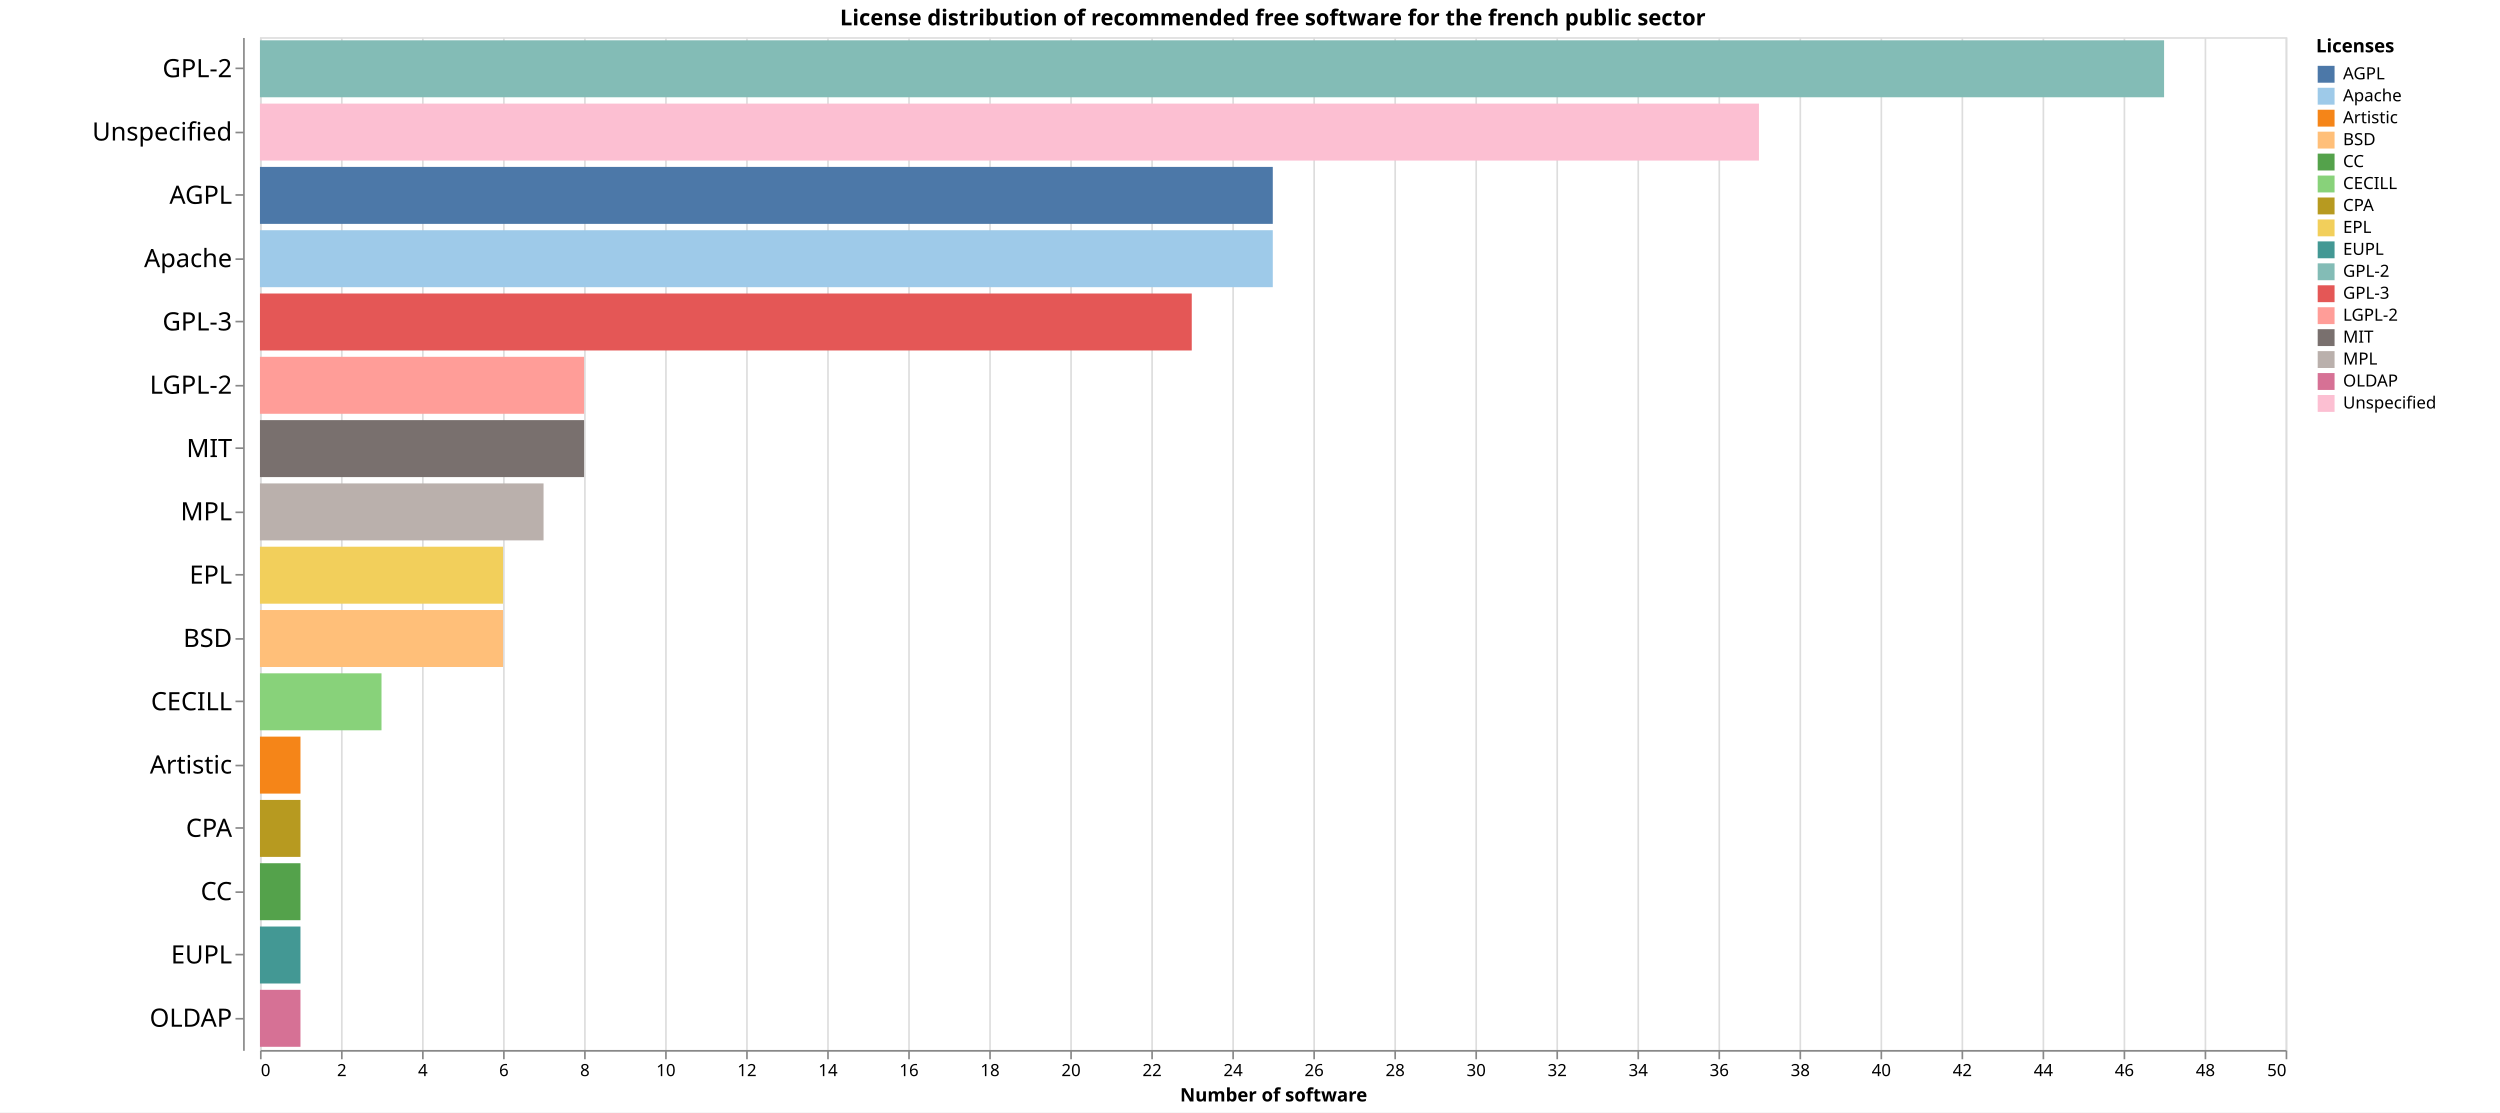
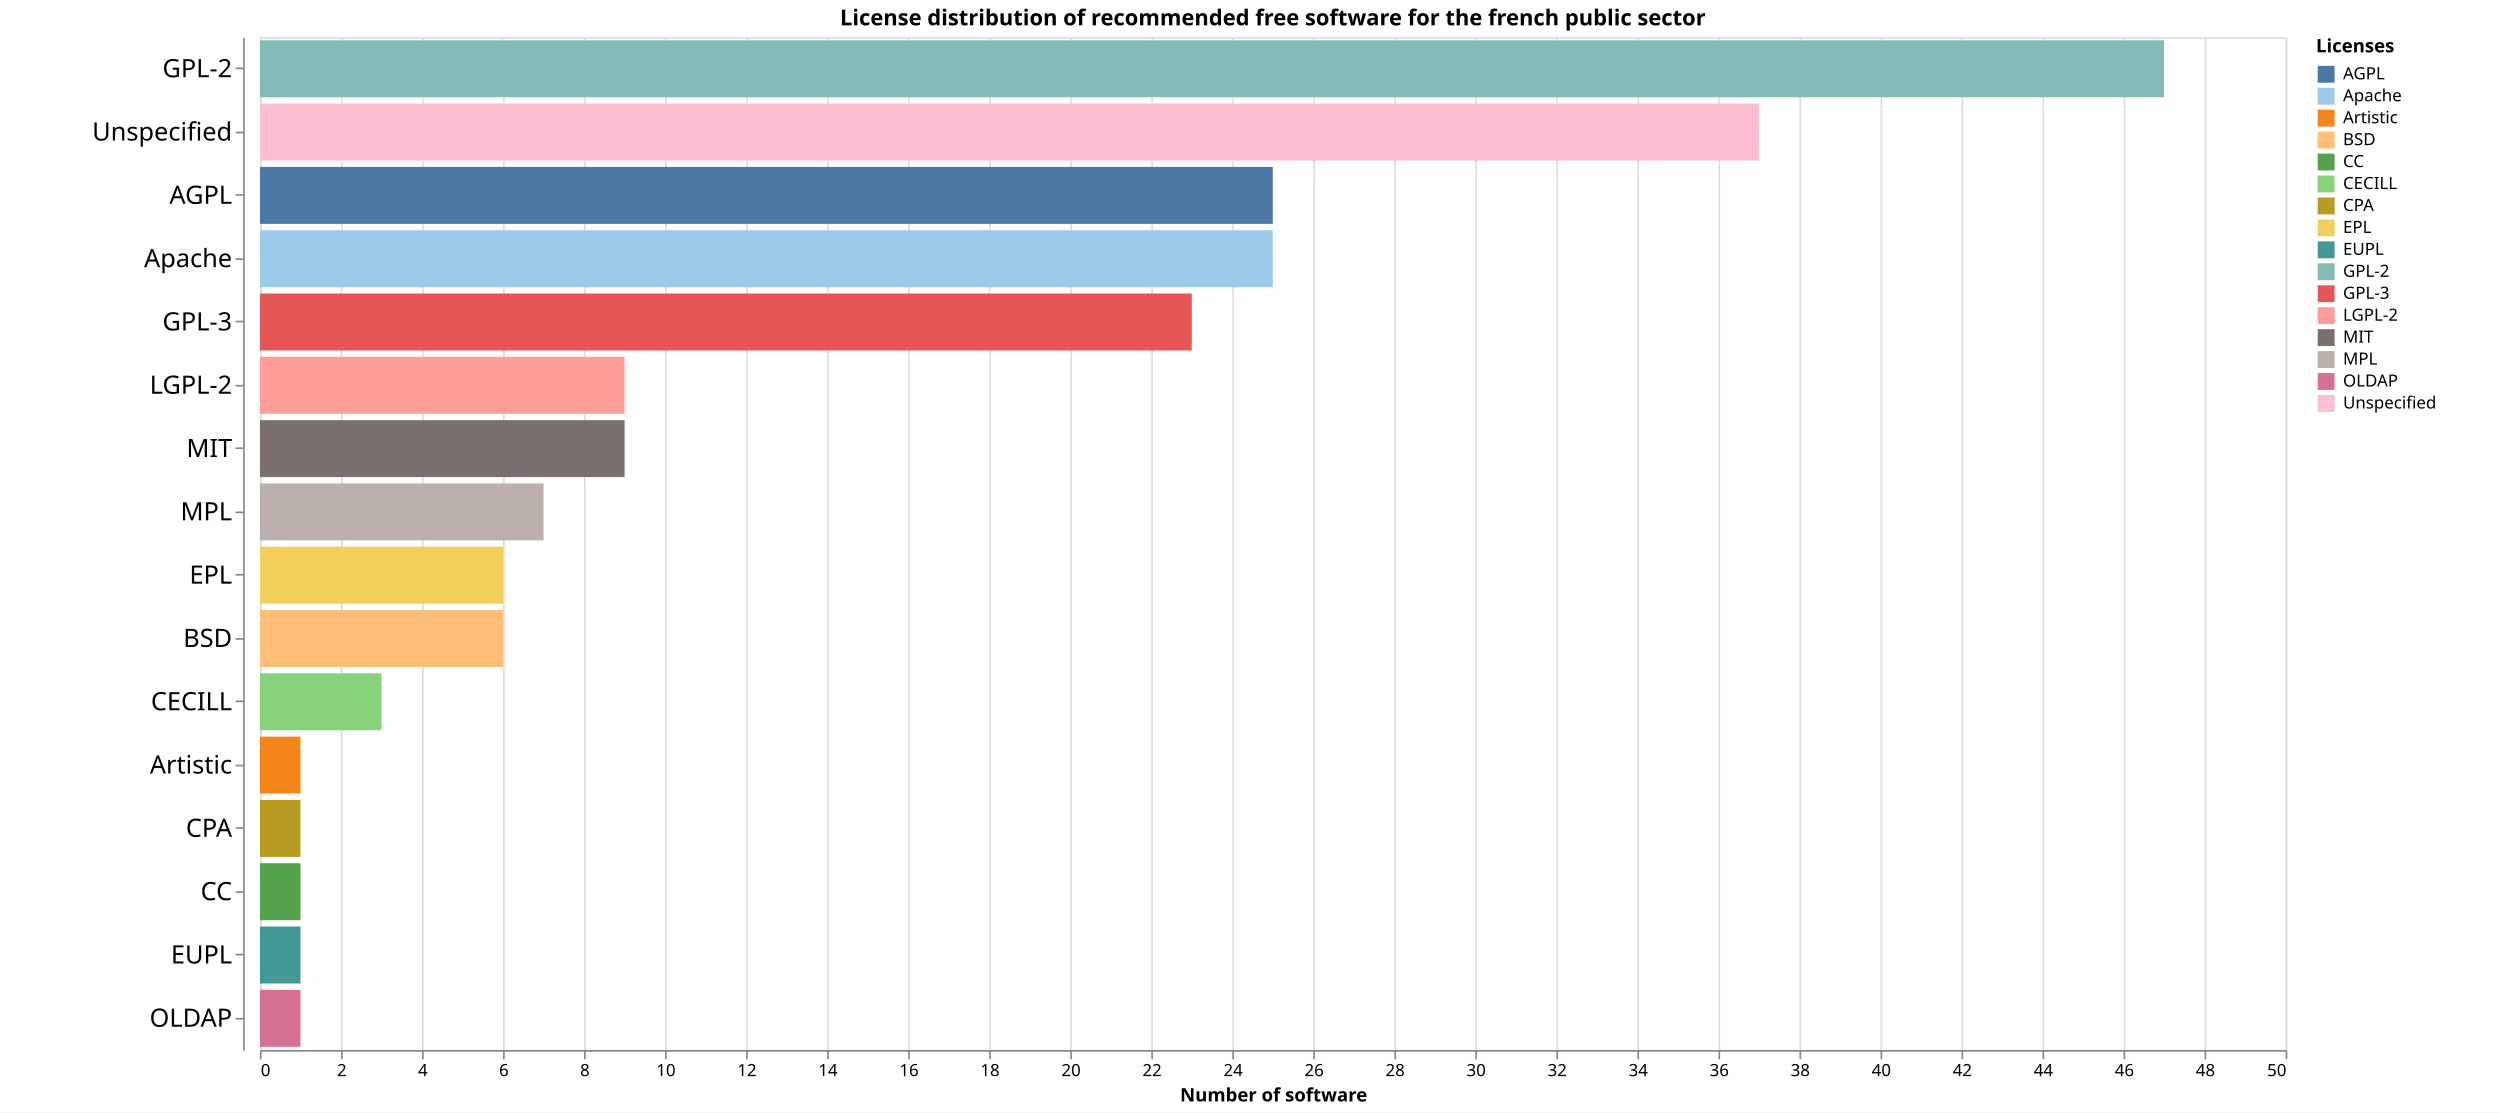
<svg xmlns="http://www.w3.org/2000/svg" class="marks" width="1481" height="659" viewBox="0 0 1481 659" version="1.1">
  <rect width="1481" height="659" style="fill: white;" />
  <g transform="translate(154,22)">
    <g class="mark-group role-frame root">
      <g transform="translate(0,0)">
        <path class="background" d="M0.5,0.5h1200v600h-1200Z" style="fill: none; stroke: #ddd;" />
        <g>
          <g class="mark-group role-axis">
            <g transform="translate(0.5,600.5)">
              <path class="background" d="M0,0h0v0h0Z" style="pointer-events: none; fill: none;" />
              <g>
                <g class="mark-rule role-axis-grid" style="pointer-events: none;">
                  <line transform="translate(0,0)" x2="0" y2="-600" style="fill: none; stroke: #ddd; stroke-width: 1; opacity: 1;" />
                  <line transform="translate(48,0)" x2="0" y2="-600" style="fill: none; stroke: #ddd; stroke-width: 1; opacity: 1;" />
                  <line transform="translate(96,0)" x2="0" y2="-600" style="fill: none; stroke: #ddd; stroke-width: 1; opacity: 1;" />
                  <line transform="translate(144,0)" x2="0" y2="-600" style="fill: none; stroke: #ddd; stroke-width: 1; opacity: 1;" />
                  <line transform="translate(192,0)" x2="0" y2="-600" style="fill: none; stroke: #ddd; stroke-width: 1; opacity: 1;" />
                  <line transform="translate(240,0)" x2="0" y2="-600" style="fill: none; stroke: #ddd; stroke-width: 1; opacity: 1;" />
                  <line transform="translate(288,0)" x2="0" y2="-600" style="fill: none; stroke: #ddd; stroke-width: 1; opacity: 1;" />
                  <line transform="translate(336,0)" x2="0" y2="-600" style="fill: none; stroke: #ddd; stroke-width: 1; opacity: 1;" />
                  <line transform="translate(384,0)" x2="0" y2="-600" style="fill: none; stroke: #ddd; stroke-width: 1; opacity: 1;" />
                  <line transform="translate(432,0)" x2="0" y2="-600" style="fill: none; stroke: #ddd; stroke-width: 1; opacity: 1;" />
                  <line transform="translate(480,0)" x2="0" y2="-600" style="fill: none; stroke: #ddd; stroke-width: 1; opacity: 1;" />
                  <line transform="translate(528,0)" x2="0" y2="-600" style="fill: none; stroke: #ddd; stroke-width: 1; opacity: 1;" />
                  <line transform="translate(576,0)" x2="0" y2="-600" style="fill: none; stroke: #ddd; stroke-width: 1; opacity: 1;" />
                  <line transform="translate(624,0)" x2="0" y2="-600" style="fill: none; stroke: #ddd; stroke-width: 1; opacity: 1;" />
                  <line transform="translate(672,0)" x2="0" y2="-600" style="fill: none; stroke: #ddd; stroke-width: 1; opacity: 1;" />
                  <line transform="translate(720,0)" x2="0" y2="-600" style="fill: none; stroke: #ddd; stroke-width: 1; opacity: 1;" />
                  <line transform="translate(768,0)" x2="0" y2="-600" style="fill: none; stroke: #ddd; stroke-width: 1; opacity: 1;" />
                  <line transform="translate(816,0)" x2="0" y2="-600" style="fill: none; stroke: #ddd; stroke-width: 1; opacity: 1;" />
                  <line transform="translate(864,0)" x2="0" y2="-600" style="fill: none; stroke: #ddd; stroke-width: 1; opacity: 1;" />
                  <line transform="translate(912,0)" x2="0" y2="-600" style="fill: none; stroke: #ddd; stroke-width: 1; opacity: 1;" />
                  <line transform="translate(960,0)" x2="0" y2="-600" style="fill: none; stroke: #ddd; stroke-width: 1; opacity: 1;" />
                  <line transform="translate(1008,0)" x2="0" y2="-600" style="fill: none; stroke: #ddd; stroke-width: 1; opacity: 1;" />
                  <line transform="translate(1056,0)" x2="0" y2="-600" style="fill: none; stroke: #ddd; stroke-width: 1; opacity: 1;" />
                  <line transform="translate(1104,0)" x2="0" y2="-600" style="fill: none; stroke: #ddd; stroke-width: 1; opacity: 1;" />
                  <line transform="translate(1152,0)" x2="0" y2="-600" style="fill: none; stroke: #ddd; stroke-width: 1; opacity: 1;" />
                  <line transform="translate(1200,0)" x2="0" y2="-600" style="fill: none; stroke: #ddd; stroke-width: 1; opacity: 1;" />
                </g>
              </g>
              <path class="foreground" d="" style="pointer-events: none; display: none; fill: none;" />
            </g>
          </g>
          <g class="mark-group role-axis">
            <g transform="translate(0.5,600.5)">
              <path class="background" d="M0,0h0v0h0Z" style="pointer-events: none; fill: none;" />
              <g>
                <g class="mark-rule role-axis-tick" style="pointer-events: none;">
                  <line transform="translate(0,0)" x2="0" y2="5" style="fill: none; stroke: #888; stroke-width: 1; opacity: 1;" />
                  <line transform="translate(48,0)" x2="0" y2="5" style="fill: none; stroke: #888; stroke-width: 1; opacity: 1;" />
                  <line transform="translate(96,0)" x2="0" y2="5" style="fill: none; stroke: #888; stroke-width: 1; opacity: 1;" />
                  <line transform="translate(144,0)" x2="0" y2="5" style="fill: none; stroke: #888; stroke-width: 1; opacity: 1;" />
                  <line transform="translate(192,0)" x2="0" y2="5" style="fill: none; stroke: #888; stroke-width: 1; opacity: 1;" />
                  <line transform="translate(240,0)" x2="0" y2="5" style="fill: none; stroke: #888; stroke-width: 1; opacity: 1;" />
                  <line transform="translate(288,0)" x2="0" y2="5" style="fill: none; stroke: #888; stroke-width: 1; opacity: 1;" />
                  <line transform="translate(336,0)" x2="0" y2="5" style="fill: none; stroke: #888; stroke-width: 1; opacity: 1;" />
                  <line transform="translate(384,0)" x2="0" y2="5" style="fill: none; stroke: #888; stroke-width: 1; opacity: 1;" />
                  <line transform="translate(432,0)" x2="0" y2="5" style="fill: none; stroke: #888; stroke-width: 1; opacity: 1;" />
                  <line transform="translate(480,0)" x2="0" y2="5" style="fill: none; stroke: #888; stroke-width: 1; opacity: 1;" />
                  <line transform="translate(528,0)" x2="0" y2="5" style="fill: none; stroke: #888; stroke-width: 1; opacity: 1;" />
                  <line transform="translate(576,0)" x2="0" y2="5" style="fill: none; stroke: #888; stroke-width: 1; opacity: 1;" />
                  <line transform="translate(624,0)" x2="0" y2="5" style="fill: none; stroke: #888; stroke-width: 1; opacity: 1;" />
                  <line transform="translate(672,0)" x2="0" y2="5" style="fill: none; stroke: #888; stroke-width: 1; opacity: 1;" />
                  <line transform="translate(720,0)" x2="0" y2="5" style="fill: none; stroke: #888; stroke-width: 1; opacity: 1;" />
                  <line transform="translate(768,0)" x2="0" y2="5" style="fill: none; stroke: #888; stroke-width: 1; opacity: 1;" />
                  <line transform="translate(816,0)" x2="0" y2="5" style="fill: none; stroke: #888; stroke-width: 1; opacity: 1;" />
                  <line transform="translate(864,0)" x2="0" y2="5" style="fill: none; stroke: #888; stroke-width: 1; opacity: 1;" />
                  <line transform="translate(912,0)" x2="0" y2="5" style="fill: none; stroke: #888; stroke-width: 1; opacity: 1;" />
                  <line transform="translate(960,0)" x2="0" y2="5" style="fill: none; stroke: #888; stroke-width: 1; opacity: 1;" />
                  <line transform="translate(1008,0)" x2="0" y2="5" style="fill: none; stroke: #888; stroke-width: 1; opacity: 1;" />
                  <line transform="translate(1056,0)" x2="0" y2="5" style="fill: none; stroke: #888; stroke-width: 1; opacity: 1;" />
                  <line transform="translate(1104,0)" x2="0" y2="5" style="fill: none; stroke: #888; stroke-width: 1; opacity: 1;" />
                  <line transform="translate(1152,0)" x2="0" y2="5" style="fill: none; stroke: #888; stroke-width: 1; opacity: 1;" />
                  <line transform="translate(1200,0)" x2="0" y2="5" style="fill: none; stroke: #888; stroke-width: 1; opacity: 1;" />
                </g>
                <g class="mark-text role-axis-label" style="pointer-events: none;">
                  <text text-anchor="start" transform="translate(0,15)" style="font-family: sans-serif; font-size: 10px; fill: #000; opacity: 1;">0</text>
                  <text text-anchor="middle" transform="translate(48,15)" style="font-family: sans-serif; font-size: 10px; fill: #000; opacity: 1;">2</text>
                  <text text-anchor="middle" transform="translate(96,15)" style="font-family: sans-serif; font-size: 10px; fill: #000; opacity: 1;">4</text>
                  <text text-anchor="middle" transform="translate(144,15)" style="font-family: sans-serif; font-size: 10px; fill: #000; opacity: 1;">6</text>
                  <text text-anchor="middle" transform="translate(192,15)" style="font-family: sans-serif; font-size: 10px; fill: #000; opacity: 1;">8</text>
                  <text text-anchor="middle" transform="translate(240,15)" style="font-family: sans-serif; font-size: 10px; fill: #000; opacity: 1;">10</text>
                  <text text-anchor="middle" transform="translate(288,15)" style="font-family: sans-serif; font-size: 10px; fill: #000; opacity: 1;">12</text>
                  <text text-anchor="middle" transform="translate(336,15)" style="font-family: sans-serif; font-size: 10px; fill: #000; opacity: 1;">14</text>
                  <text text-anchor="middle" transform="translate(384,15)" style="font-family: sans-serif; font-size: 10px; fill: #000; opacity: 1;">16</text>
                  <text text-anchor="middle" transform="translate(432,15)" style="font-family: sans-serif; font-size: 10px; fill: #000; opacity: 1;">18</text>
                  <text text-anchor="middle" transform="translate(480,15)" style="font-family: sans-serif; font-size: 10px; fill: #000; opacity: 1;">20</text>
                  <text text-anchor="middle" transform="translate(528,15)" style="font-family: sans-serif; font-size: 10px; fill: #000; opacity: 1;">22</text>
                  <text text-anchor="middle" transform="translate(576,15)" style="font-family: sans-serif; font-size: 10px; fill: #000; opacity: 1;">24</text>
                  <text text-anchor="middle" transform="translate(624,15)" style="font-family: sans-serif; font-size: 10px; fill: #000; opacity: 1;">26</text>
                  <text text-anchor="middle" transform="translate(672,15)" style="font-family: sans-serif; font-size: 10px; fill: #000; opacity: 1;">28</text>
                  <text text-anchor="middle" transform="translate(720,15)" style="font-family: sans-serif; font-size: 10px; fill: #000; opacity: 1;">30</text>
                  <text text-anchor="middle" transform="translate(768,15)" style="font-family: sans-serif; font-size: 10px; fill: #000; opacity: 1;">32</text>
                  <text text-anchor="middle" transform="translate(816,15)" style="font-family: sans-serif; font-size: 10px; fill: #000; opacity: 1;">34</text>
                  <text text-anchor="middle" transform="translate(864,15)" style="font-family: sans-serif; font-size: 10px; fill: #000; opacity: 1;">36</text>
                  <text text-anchor="middle" transform="translate(912,15)" style="font-family: sans-serif; font-size: 10px; fill: #000; opacity: 1;">38</text>
                  <text text-anchor="middle" transform="translate(960,15)" style="font-family: sans-serif; font-size: 10px; fill: #000; opacity: 1;">40</text>
                  <text text-anchor="middle" transform="translate(1008,15)" style="font-family: sans-serif; font-size: 10px; fill: #000; opacity: 1;">42</text>
                  <text text-anchor="middle" transform="translate(1056,15)" style="font-family: sans-serif; font-size: 10px; fill: #000; opacity: 1;">44</text>
                  <text text-anchor="middle" transform="translate(1104,15)" style="font-family: sans-serif; font-size: 10px; fill: #000; opacity: 1;">46</text>
                  <text text-anchor="middle" transform="translate(1152,15)" style="font-family: sans-serif; font-size: 10px; fill: #000; opacity: 1;">48</text>
                  <text text-anchor="end" transform="translate(1200,15)" style="font-family: sans-serif; font-size: 10px; fill: #000; opacity: 1;">50</text>
                </g>
                <g class="mark-rule role-axis-domain" style="pointer-events: none;">
                  <line transform="translate(0,0)" x2="1200" y2="0" style="fill: none; stroke: #888; stroke-width: 1; opacity: 1;" />
                </g>
                <g class="mark-text role-axis-title" style="pointer-events: none;">
                  <text text-anchor="middle" transform="translate(600,30)" style="font-family: sans-serif; font-size: 11px; font-weight: bold; fill: #000; opacity: 1;">Number of software</text>
                </g>
              </g>
              <path class="foreground" d="" style="pointer-events: none; display: none; fill: none;" />
            </g>
          </g>
          <g class="mark-group role-axis">
            <g transform="translate(-9.5,0.5)">
              <path class="background" d="M0,0h0v0h0Z" style="pointer-events: none; fill: none;" />
              <g>
                <g class="mark-rule role-axis-tick" style="pointer-events: none;">
                  <line transform="translate(0,18)" x2="-5" y2="0" style="fill: none; stroke: #888; stroke-width: 1; opacity: 1;" />
                  <line transform="translate(0,56)" x2="-5" y2="0" style="fill: none; stroke: #888; stroke-width: 1; opacity: 1;" />
                  <line transform="translate(0,93)" x2="-5" y2="0" style="fill: none; stroke: #888; stroke-width: 1; opacity: 1;" />
                  <line transform="translate(0,131)" x2="-5" y2="0" style="fill: none; stroke: #888; stroke-width: 1; opacity: 1;" />
                  <line transform="translate(0,168)" x2="-5" y2="0" style="fill: none; stroke: #888; stroke-width: 1; opacity: 1;" />
                  <line transform="translate(0,206)" x2="-5" y2="0" style="fill: none; stroke: #888; stroke-width: 1; opacity: 1;" />
                  <line transform="translate(0,243)" x2="-5" y2="0" style="fill: none; stroke: #888; stroke-width: 1; opacity: 1;" />
                  <line transform="translate(0,281)" x2="-5" y2="0" style="fill: none; stroke: #888; stroke-width: 1; opacity: 1;" />
                  <line transform="translate(0,318)" x2="-5" y2="0" style="fill: none; stroke: #888; stroke-width: 1; opacity: 1;" />
                  <line transform="translate(0,356)" x2="-5" y2="0" style="fill: none; stroke: #888; stroke-width: 1; opacity: 1;" />
                  <line transform="translate(0,393)" x2="-5" y2="0" style="fill: none; stroke: #888; stroke-width: 1; opacity: 1;" />
                  <line transform="translate(0,431)" x2="-5" y2="0" style="fill: none; stroke: #888; stroke-width: 1; opacity: 1;" />
                  <line transform="translate(0,468)" x2="-5" y2="0" style="fill: none; stroke: #888; stroke-width: 1; opacity: 1;" />
                  <line transform="translate(0,506)" x2="-5" y2="0" style="fill: none; stroke: #888; stroke-width: 1; opacity: 1;" />
                  <line transform="translate(0,543)" x2="-5" y2="0" style="fill: none; stroke: #888; stroke-width: 1; opacity: 1;" />
                  <line transform="translate(0,581)" x2="-5" y2="0" style="fill: none; stroke: #888; stroke-width: 1; opacity: 1;" />
                </g>
                <g class="mark-text role-axis-label" style="pointer-events: none;">
                  <text text-anchor="end" transform="translate(-7,23.25)" style="font-family: sans-serif; font-size: 15px; fill: #000; opacity: 1;">GPL-2</text>
                  <text text-anchor="end" transform="translate(-7,60.75)" style="font-family: sans-serif; font-size: 15px; fill: #000; opacity: 1;">Unspecified</text>
                  <text text-anchor="end" transform="translate(-7,98.25)" style="font-family: sans-serif; font-size: 15px; fill: #000; opacity: 1;">AGPL</text>
                  <text text-anchor="end" transform="translate(-7,135.75)" style="font-family: sans-serif; font-size: 15px; fill: #000; opacity: 1;">Apache</text>
                  <text text-anchor="end" transform="translate(-7,173.25)" style="font-family: sans-serif; font-size: 15px; fill: #000; opacity: 1;">GPL-3</text>
                  <text text-anchor="end" transform="translate(-7,210.75)" style="font-family: sans-serif; font-size: 15px; fill: #000; opacity: 1;">LGPL-2</text>
                  <text text-anchor="end" transform="translate(-7,248.25)" style="font-family: sans-serif; font-size: 15px; fill: #000; opacity: 1;">MIT</text>
                  <text text-anchor="end" transform="translate(-7,285.75)" style="font-family: sans-serif; font-size: 15px; fill: #000; opacity: 1;">MPL</text>
                  <text text-anchor="end" transform="translate(-7,323.25)" style="font-family: sans-serif; font-size: 15px; fill: #000; opacity: 1;">EPL</text>
                  <text text-anchor="end" transform="translate(-7,360.75)" style="font-family: sans-serif; font-size: 15px; fill: #000; opacity: 1;">BSD</text>
                  <text text-anchor="end" transform="translate(-7,398.25)" style="font-family: sans-serif; font-size: 15px; fill: #000; opacity: 1;">CECILL</text>
                  <text text-anchor="end" transform="translate(-7,435.75)" style="font-family: sans-serif; font-size: 15px; fill: #000; opacity: 1;">Artistic</text>
                  <text text-anchor="end" transform="translate(-7,473.25)" style="font-family: sans-serif; font-size: 15px; fill: #000; opacity: 1;">CPA</text>
                  <text text-anchor="end" transform="translate(-7,510.75)" style="font-family: sans-serif; font-size: 15px; fill: #000; opacity: 1;">CC</text>
                  <text text-anchor="end" transform="translate(-7,548.25)" style="font-family: sans-serif; font-size: 15px; fill: #000; opacity: 1;">EUPL</text>
                  <text text-anchor="end" transform="translate(-7,585.75)" style="font-family: sans-serif; font-size: 15px; fill: #000; opacity: 1;">OLDAP</text>
                </g>
                <g class="mark-rule role-axis-domain" style="pointer-events: none;">
                  <line transform="translate(0,0)" x2="0" y2="600" style="fill: none; stroke: #888; stroke-width: 1; opacity: 1;" />
                </g>
              </g>
              <path class="foreground" d="" style="pointer-events: none; display: none; fill: none;" />
            </g>
          </g>
          <g class="mark-rect role-mark marks">
            <path d="M0,151.875h552v33.75h-552Z" style="fill: #e45756;" />
-             <path d="M0,189.375h192v33.75h-192Z" style="fill: #ff9d98;" />
+             <path d="M0,189.375h216v33.75h-216Z" style="fill: #ff9d98;" />
            <path d="M0,301.875h144v33.75h-144Z" style="fill: #f2cf5b;" />
            <path d="M0,414.375h24v33.75h-24Z" style="fill: #f58518;" />
            <path d="M0,76.875h600v33.75h-600Z" style="fill: #4c78a8;" />
            <path d="M0,451.875h24v33.75h-24Z" style="fill: #b79a20;" />
            <path d="M0,376.875h72v33.75h-72Z" style="fill: #88d27a;" />
            <path d="M0,489.375h24v33.75h-24Z" style="fill: #54a24b;" />
            <path d="M0,39.375h888v33.75h-888Z" style="fill: #fcbfd2;" />
            <path d="M0,114.375h600v33.75h-600Z" style="fill: #9ecae9;" />
            <path d="M0,526.875h24v33.75h-24Z" style="fill: #439894;" />
            <path d="M0,339.375h144v33.75h-144Z" style="fill: #ffbf79;" />
-             <path d="M0,226.875h192v33.75h-192Z" style="fill: #79706e;" />
+             <path d="M0,226.875h216v33.75h-216Z" style="fill: #79706e;" />
            <path d="M0,1.875h1128v33.75h-1128Z" style="fill: #83bcb6;" />
            <path d="M0,264.375h168v33.75h-168Z" style="fill: #bab0ac;" />
            <path d="M0,564.375h24v33.75h-24Z" style="fill: #d67195;" />
          </g>
          <g class="mark-group role-legend">
            <g transform="translate(1218,0)">
              <path class="background" d="M0,0h104v222h-104Z" style="pointer-events: none; fill: none;" />
              <g>
                <g class="mark-group role-legend-entry">
                  <g transform="translate(0,16)">
                    <path class="background" d="M0,0h0v0h0Z" style="pointer-events: none; fill: none;" />
                    <g>
                      <g class="mark-group role-scope">
                        <g transform="translate(0,0)">
                          <path class="background" d="M0,0h104v11h-104Z" style="pointer-events: none; fill: none; opacity: 1;" />
                          <g>
                            <g class="mark-symbol role-legend-symbol" style="pointer-events: none;">
                              <path transform="translate(6,6)" d="M-5,-5h10v10h-10Z" style="fill: #4c78a8; stroke-width: 1.5; opacity: 1;" />
                            </g>
                            <g class="mark-text role-legend-label" style="pointer-events: none;">
                              <text text-anchor="start" transform="translate(16,9)" style="font-family: sans-serif; font-size: 10px; fill: #000; opacity: 1;">AGPL</text>
                            </g>
                          </g>
                          <path class="foreground" d="" style="pointer-events: none; display: none; fill: none;" />
                        </g>
                        <g transform="translate(0,13)">
                          <path class="background" d="M0,0h104v11h-104Z" style="pointer-events: none; fill: none; opacity: 1;" />
                          <g>
                            <g class="mark-symbol role-legend-symbol" style="pointer-events: none;">
                              <path transform="translate(6,6)" d="M-5,-5h10v10h-10Z" style="fill: #9ecae9; stroke-width: 1.5; opacity: 1;" />
                            </g>
                            <g class="mark-text role-legend-label" style="pointer-events: none;">
                              <text text-anchor="start" transform="translate(16,9)" style="font-family: sans-serif; font-size: 10px; fill: #000; opacity: 1;">Apache</text>
                            </g>
                          </g>
                          <path class="foreground" d="" style="pointer-events: none; display: none; fill: none;" />
                        </g>
                        <g transform="translate(0,26)">
                          <path class="background" d="M0,0h104v11h-104Z" style="pointer-events: none; fill: none; opacity: 1;" />
                          <g>
                            <g class="mark-symbol role-legend-symbol" style="pointer-events: none;">
                              <path transform="translate(6,6)" d="M-5,-5h10v10h-10Z" style="fill: #f58518; stroke-width: 1.5; opacity: 1;" />
                            </g>
                            <g class="mark-text role-legend-label" style="pointer-events: none;">
                              <text text-anchor="start" transform="translate(16,9)" style="font-family: sans-serif; font-size: 10px; fill: #000; opacity: 1;">Artistic</text>
                            </g>
                          </g>
                          <path class="foreground" d="" style="pointer-events: none; display: none; fill: none;" />
                        </g>
                        <g transform="translate(0,39)">
                          <path class="background" d="M0,0h104v11h-104Z" style="pointer-events: none; fill: none; opacity: 1;" />
                          <g>
                            <g class="mark-symbol role-legend-symbol" style="pointer-events: none;">
                              <path transform="translate(6,6)" d="M-5,-5h10v10h-10Z" style="fill: #ffbf79; stroke-width: 1.5; opacity: 1;" />
                            </g>
                            <g class="mark-text role-legend-label" style="pointer-events: none;">
                              <text text-anchor="start" transform="translate(16,9)" style="font-family: sans-serif; font-size: 10px; fill: #000; opacity: 1;">BSD</text>
                            </g>
                          </g>
                          <path class="foreground" d="" style="pointer-events: none; display: none; fill: none;" />
                        </g>
                        <g transform="translate(0,52)">
                          <path class="background" d="M0,0h104v11h-104Z" style="pointer-events: none; fill: none; opacity: 1;" />
                          <g>
                            <g class="mark-symbol role-legend-symbol" style="pointer-events: none;">
                              <path transform="translate(6,6)" d="M-5,-5h10v10h-10Z" style="fill: #54a24b; stroke-width: 1.5; opacity: 1;" />
                            </g>
                            <g class="mark-text role-legend-label" style="pointer-events: none;">
                              <text text-anchor="start" transform="translate(16,9)" style="font-family: sans-serif; font-size: 10px; fill: #000; opacity: 1;">CC</text>
                            </g>
                          </g>
                          <path class="foreground" d="" style="pointer-events: none; display: none; fill: none;" />
                        </g>
                        <g transform="translate(0,65)">
                          <path class="background" d="M0,0h104v11h-104Z" style="pointer-events: none; fill: none; opacity: 1;" />
                          <g>
                            <g class="mark-symbol role-legend-symbol" style="pointer-events: none;">
                              <path transform="translate(6,6)" d="M-5,-5h10v10h-10Z" style="fill: #88d27a; stroke-width: 1.5; opacity: 1;" />
                            </g>
                            <g class="mark-text role-legend-label" style="pointer-events: none;">
                              <text text-anchor="start" transform="translate(16,9)" style="font-family: sans-serif; font-size: 10px; fill: #000; opacity: 1;">CECILL</text>
                            </g>
                          </g>
                          <path class="foreground" d="" style="pointer-events: none; display: none; fill: none;" />
                        </g>
                        <g transform="translate(0,78)">
                          <path class="background" d="M0,0h104v11h-104Z" style="pointer-events: none; fill: none; opacity: 1;" />
                          <g>
                            <g class="mark-symbol role-legend-symbol" style="pointer-events: none;">
                              <path transform="translate(6,6)" d="M-5,-5h10v10h-10Z" style="fill: #b79a20; stroke-width: 1.5; opacity: 1;" />
                            </g>
                            <g class="mark-text role-legend-label" style="pointer-events: none;">
                              <text text-anchor="start" transform="translate(16,9)" style="font-family: sans-serif; font-size: 10px; fill: #000; opacity: 1;">CPA</text>
                            </g>
                          </g>
                          <path class="foreground" d="" style="pointer-events: none; display: none; fill: none;" />
                        </g>
                        <g transform="translate(0,91)">
                          <path class="background" d="M0,0h104v11h-104Z" style="pointer-events: none; fill: none; opacity: 1;" />
                          <g>
                            <g class="mark-symbol role-legend-symbol" style="pointer-events: none;">
                              <path transform="translate(6,6)" d="M-5,-5h10v10h-10Z" style="fill: #f2cf5b; stroke-width: 1.5; opacity: 1;" />
                            </g>
                            <g class="mark-text role-legend-label" style="pointer-events: none;">
                              <text text-anchor="start" transform="translate(16,9)" style="font-family: sans-serif; font-size: 10px; fill: #000; opacity: 1;">EPL</text>
                            </g>
                          </g>
                          <path class="foreground" d="" style="pointer-events: none; display: none; fill: none;" />
                        </g>
                        <g transform="translate(0,104)">
                          <path class="background" d="M0,0h104v11h-104Z" style="pointer-events: none; fill: none; opacity: 1;" />
                          <g>
                            <g class="mark-symbol role-legend-symbol" style="pointer-events: none;">
                              <path transform="translate(6,6)" d="M-5,-5h10v10h-10Z" style="fill: #439894; stroke-width: 1.5; opacity: 1;" />
                            </g>
                            <g class="mark-text role-legend-label" style="pointer-events: none;">
                              <text text-anchor="start" transform="translate(16,9)" style="font-family: sans-serif; font-size: 10px; fill: #000; opacity: 1;">EUPL</text>
                            </g>
                          </g>
                          <path class="foreground" d="" style="pointer-events: none; display: none; fill: none;" />
                        </g>
                        <g transform="translate(0,117)">
                          <path class="background" d="M0,0h104v11h-104Z" style="pointer-events: none; fill: none; opacity: 1;" />
                          <g>
                            <g class="mark-symbol role-legend-symbol" style="pointer-events: none;">
                              <path transform="translate(6,6)" d="M-5,-5h10v10h-10Z" style="fill: #83bcb6; stroke-width: 1.5; opacity: 1;" />
                            </g>
                            <g class="mark-text role-legend-label" style="pointer-events: none;">
                              <text text-anchor="start" transform="translate(16,9)" style="font-family: sans-serif; font-size: 10px; fill: #000; opacity: 1;">GPL-2</text>
                            </g>
                          </g>
                          <path class="foreground" d="" style="pointer-events: none; display: none; fill: none;" />
                        </g>
                        <g transform="translate(0,130)">
                          <path class="background" d="M0,0h104v11h-104Z" style="pointer-events: none; fill: none; opacity: 1;" />
                          <g>
                            <g class="mark-symbol role-legend-symbol" style="pointer-events: none;">
                              <path transform="translate(6,6)" d="M-5,-5h10v10h-10Z" style="fill: #e45756; stroke-width: 1.5; opacity: 1;" />
                            </g>
                            <g class="mark-text role-legend-label" style="pointer-events: none;">
                              <text text-anchor="start" transform="translate(16,9)" style="font-family: sans-serif; font-size: 10px; fill: #000; opacity: 1;">GPL-3</text>
                            </g>
                          </g>
                          <path class="foreground" d="" style="pointer-events: none; display: none; fill: none;" />
                        </g>
                        <g transform="translate(0,143)">
                          <path class="background" d="M0,0h104v11h-104Z" style="pointer-events: none; fill: none; opacity: 1;" />
                          <g>
                            <g class="mark-symbol role-legend-symbol" style="pointer-events: none;">
                              <path transform="translate(6,6)" d="M-5,-5h10v10h-10Z" style="fill: #ff9d98; stroke-width: 1.5; opacity: 1;" />
                            </g>
                            <g class="mark-text role-legend-label" style="pointer-events: none;">
                              <text text-anchor="start" transform="translate(16,9)" style="font-family: sans-serif; font-size: 10px; fill: #000; opacity: 1;">LGPL-2</text>
                            </g>
                          </g>
                          <path class="foreground" d="" style="pointer-events: none; display: none; fill: none;" />
                        </g>
                        <g transform="translate(0,156)">
                          <path class="background" d="M0,0h104v11h-104Z" style="pointer-events: none; fill: none; opacity: 1;" />
                          <g>
                            <g class="mark-symbol role-legend-symbol" style="pointer-events: none;">
                              <path transform="translate(6,6)" d="M-5,-5h10v10h-10Z" style="fill: #79706e; stroke-width: 1.5; opacity: 1;" />
                            </g>
                            <g class="mark-text role-legend-label" style="pointer-events: none;">
                              <text text-anchor="start" transform="translate(16,9)" style="font-family: sans-serif; font-size: 10px; fill: #000; opacity: 1;">MIT</text>
                            </g>
                          </g>
                          <path class="foreground" d="" style="pointer-events: none; display: none; fill: none;" />
                        </g>
                        <g transform="translate(0,169)">
                          <path class="background" d="M0,0h104v11h-104Z" style="pointer-events: none; fill: none; opacity: 1;" />
                          <g>
                            <g class="mark-symbol role-legend-symbol" style="pointer-events: none;">
                              <path transform="translate(6,6)" d="M-5,-5h10v10h-10Z" style="fill: #bab0ac; stroke-width: 1.5; opacity: 1;" />
                            </g>
                            <g class="mark-text role-legend-label" style="pointer-events: none;">
                              <text text-anchor="start" transform="translate(16,9)" style="font-family: sans-serif; font-size: 10px; fill: #000; opacity: 1;">MPL</text>
                            </g>
                          </g>
                          <path class="foreground" d="" style="pointer-events: none; display: none; fill: none;" />
                        </g>
                        <g transform="translate(0,182)">
                          <path class="background" d="M0,0h104v11h-104Z" style="pointer-events: none; fill: none; opacity: 1;" />
                          <g>
                            <g class="mark-symbol role-legend-symbol" style="pointer-events: none;">
                              <path transform="translate(6,6)" d="M-5,-5h10v10h-10Z" style="fill: #d67195; stroke-width: 1.5; opacity: 1;" />
                            </g>
                            <g class="mark-text role-legend-label" style="pointer-events: none;">
                              <text text-anchor="start" transform="translate(16,9)" style="font-family: sans-serif; font-size: 10px; fill: #000; opacity: 1;">OLDAP</text>
                            </g>
                          </g>
                          <path class="foreground" d="" style="pointer-events: none; display: none; fill: none;" />
                        </g>
                        <g transform="translate(0,195)">
                          <path class="background" d="M0,0h104v11h-104Z" style="pointer-events: none; fill: none; opacity: 1;" />
                          <g>
                            <g class="mark-symbol role-legend-symbol" style="pointer-events: none;">
                              <path transform="translate(6,6)" d="M-5,-5h10v10h-10Z" style="fill: #fcbfd2; stroke-width: 1.5; opacity: 1;" />
                            </g>
                            <g class="mark-text role-legend-label" style="pointer-events: none;">
                              <text text-anchor="start" transform="translate(16,9)" style="font-family: sans-serif; font-size: 10px; fill: #000; opacity: 1;">Unspecified</text>
                            </g>
                          </g>
                          <path class="foreground" d="" style="pointer-events: none; display: none; fill: none;" />
                        </g>
                      </g>
                    </g>
                    <path class="foreground" d="" style="pointer-events: none; display: none; fill: none;" />
                  </g>
                </g>
                <g class="mark-text role-legend-title" style="pointer-events: none;">
                  <text text-anchor="start" transform="translate(0,9)" style="font-family: sans-serif; font-size: 11px; font-weight: bold; fill: #000; opacity: 1;">Licenses</text>
                </g>
              </g>
              <path class="foreground" d="" style="pointer-events: none; display: none; fill: none;" />
            </g>
          </g>
          <g class="mark-group role-title">
            <g transform="translate(600,-17)">
              <path class="background" d="M0,0h0v0h0Z" style="pointer-events: none; fill: none;" />
              <g>
                <g class="mark-text role-title-text" style="pointer-events: none;">
                  <text text-anchor="middle" transform="translate(0,10)" style="font-family: sans-serif; font-size: 13px; font-weight: bold; fill: #000; opacity: 1;">License distribution of recommended free software for the french public sector</text>
                </g>
              </g>
              <path class="foreground" d="" style="pointer-events: none; display: none; fill: none;" />
            </g>
          </g>
        </g>
        <path class="foreground" d="" style="display: none; fill: none;" />
      </g>
    </g>
  </g>
</svg>
